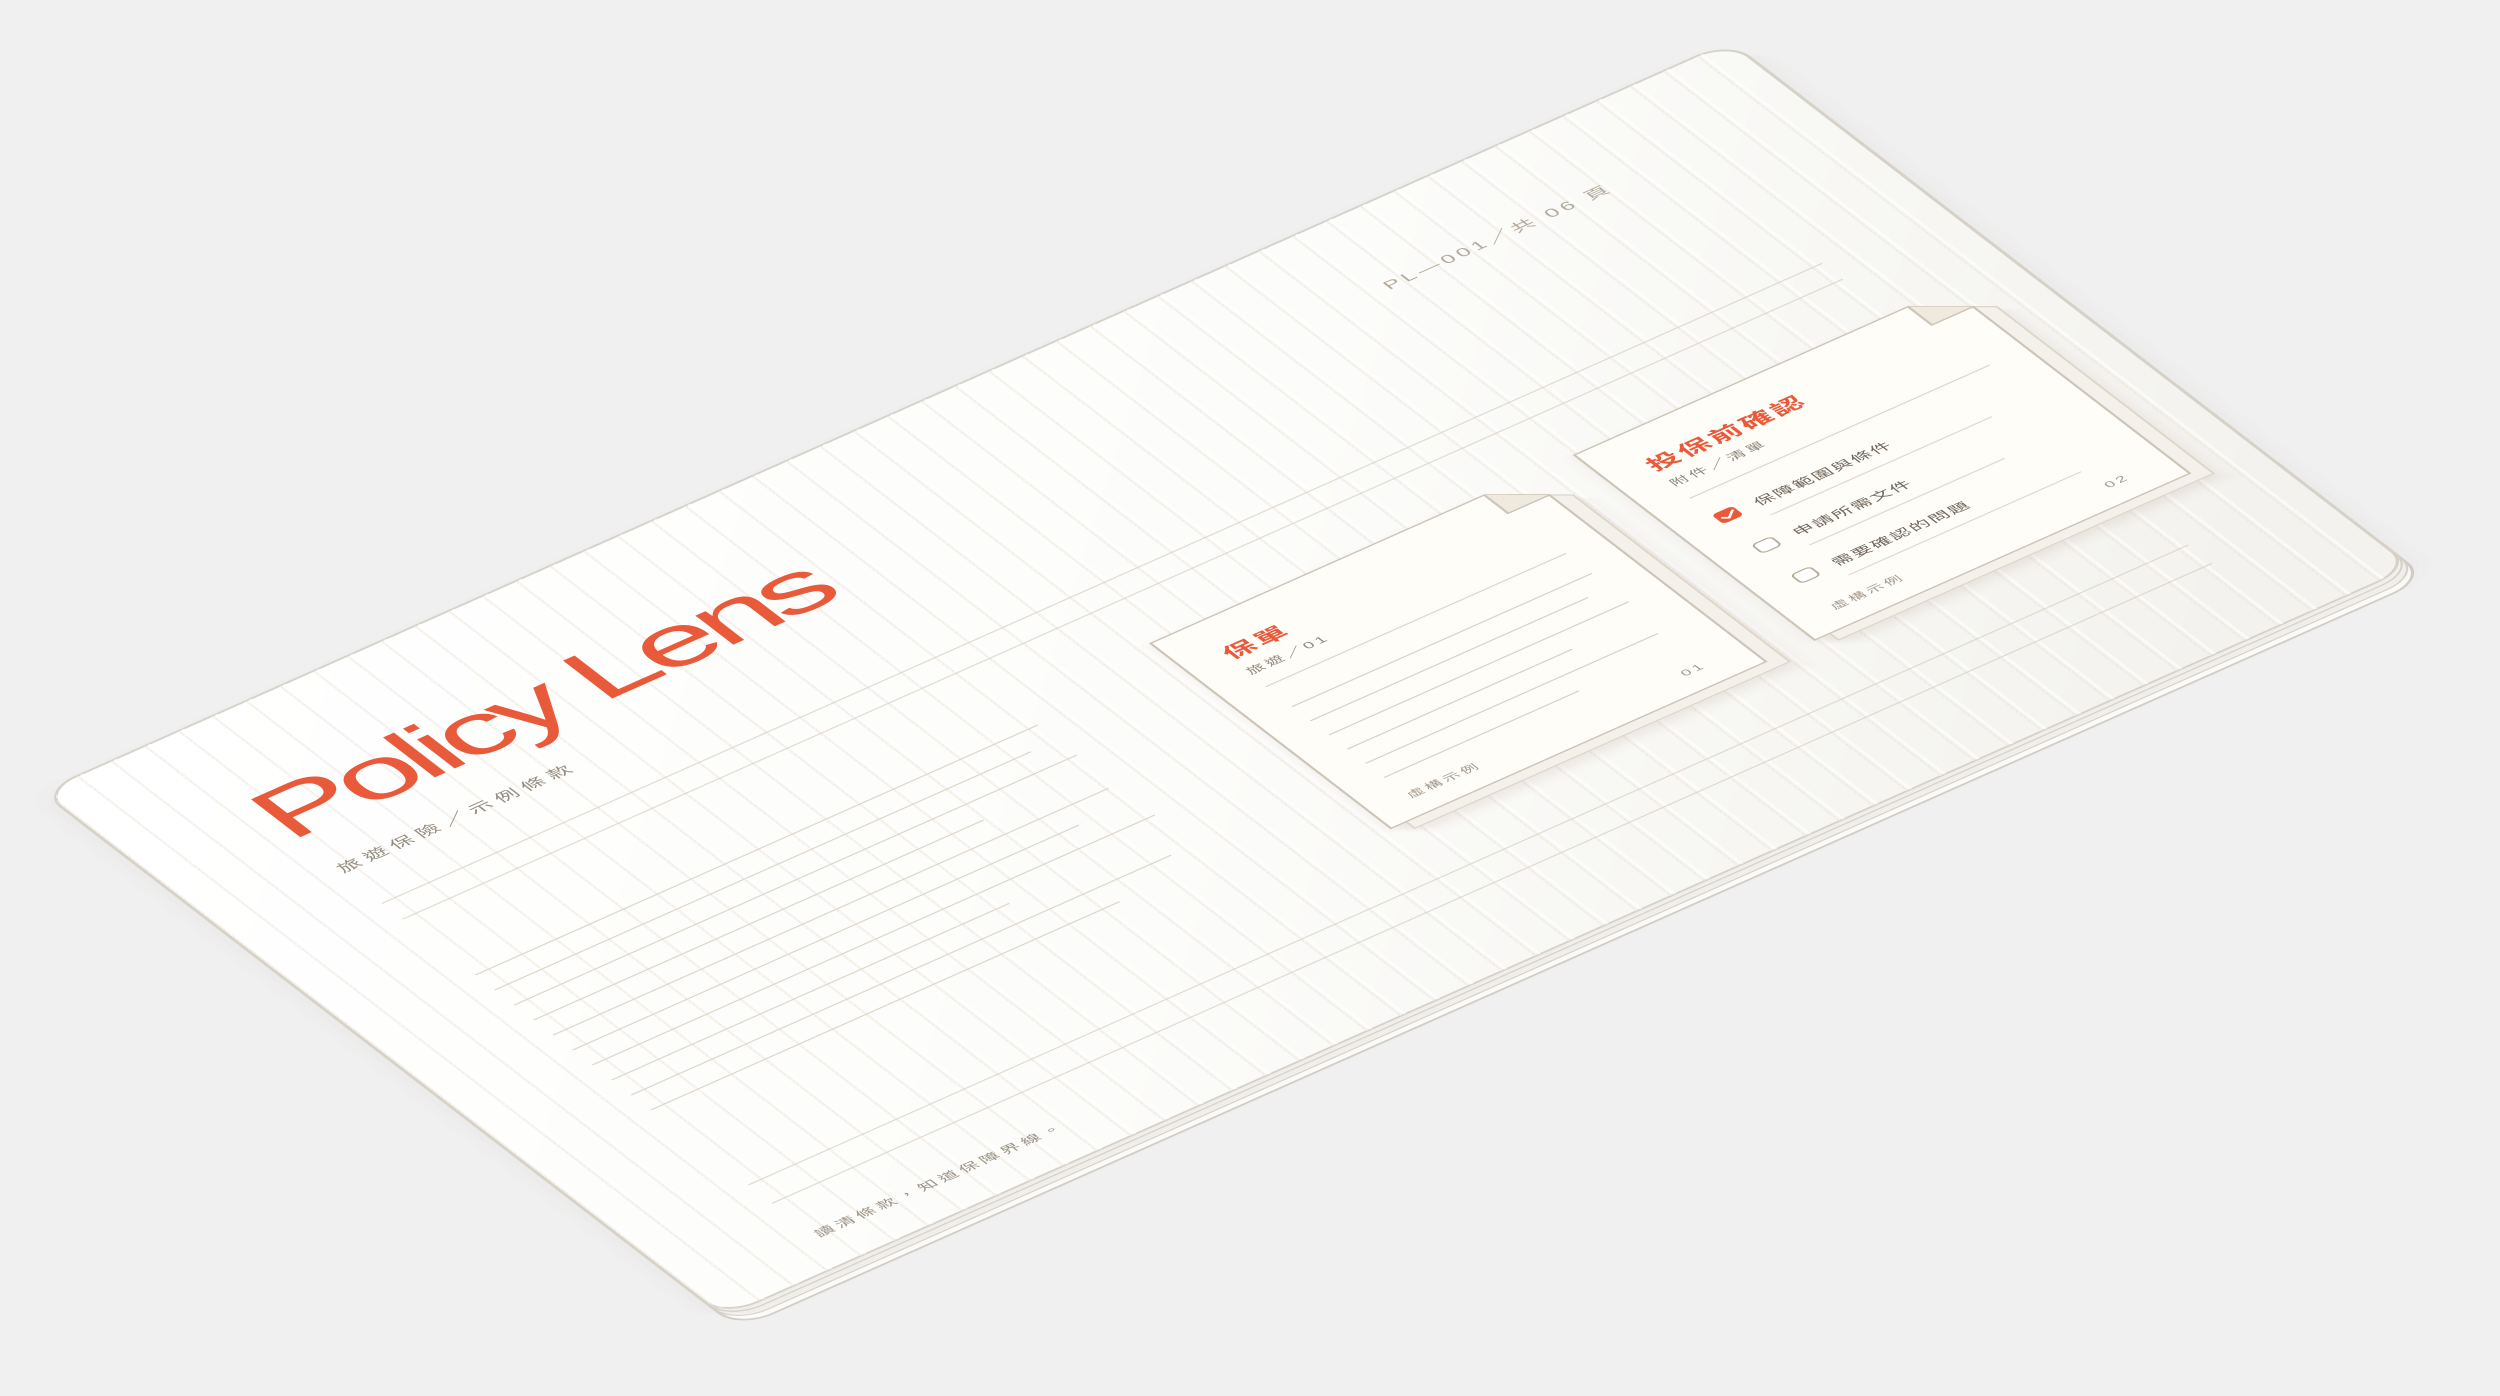
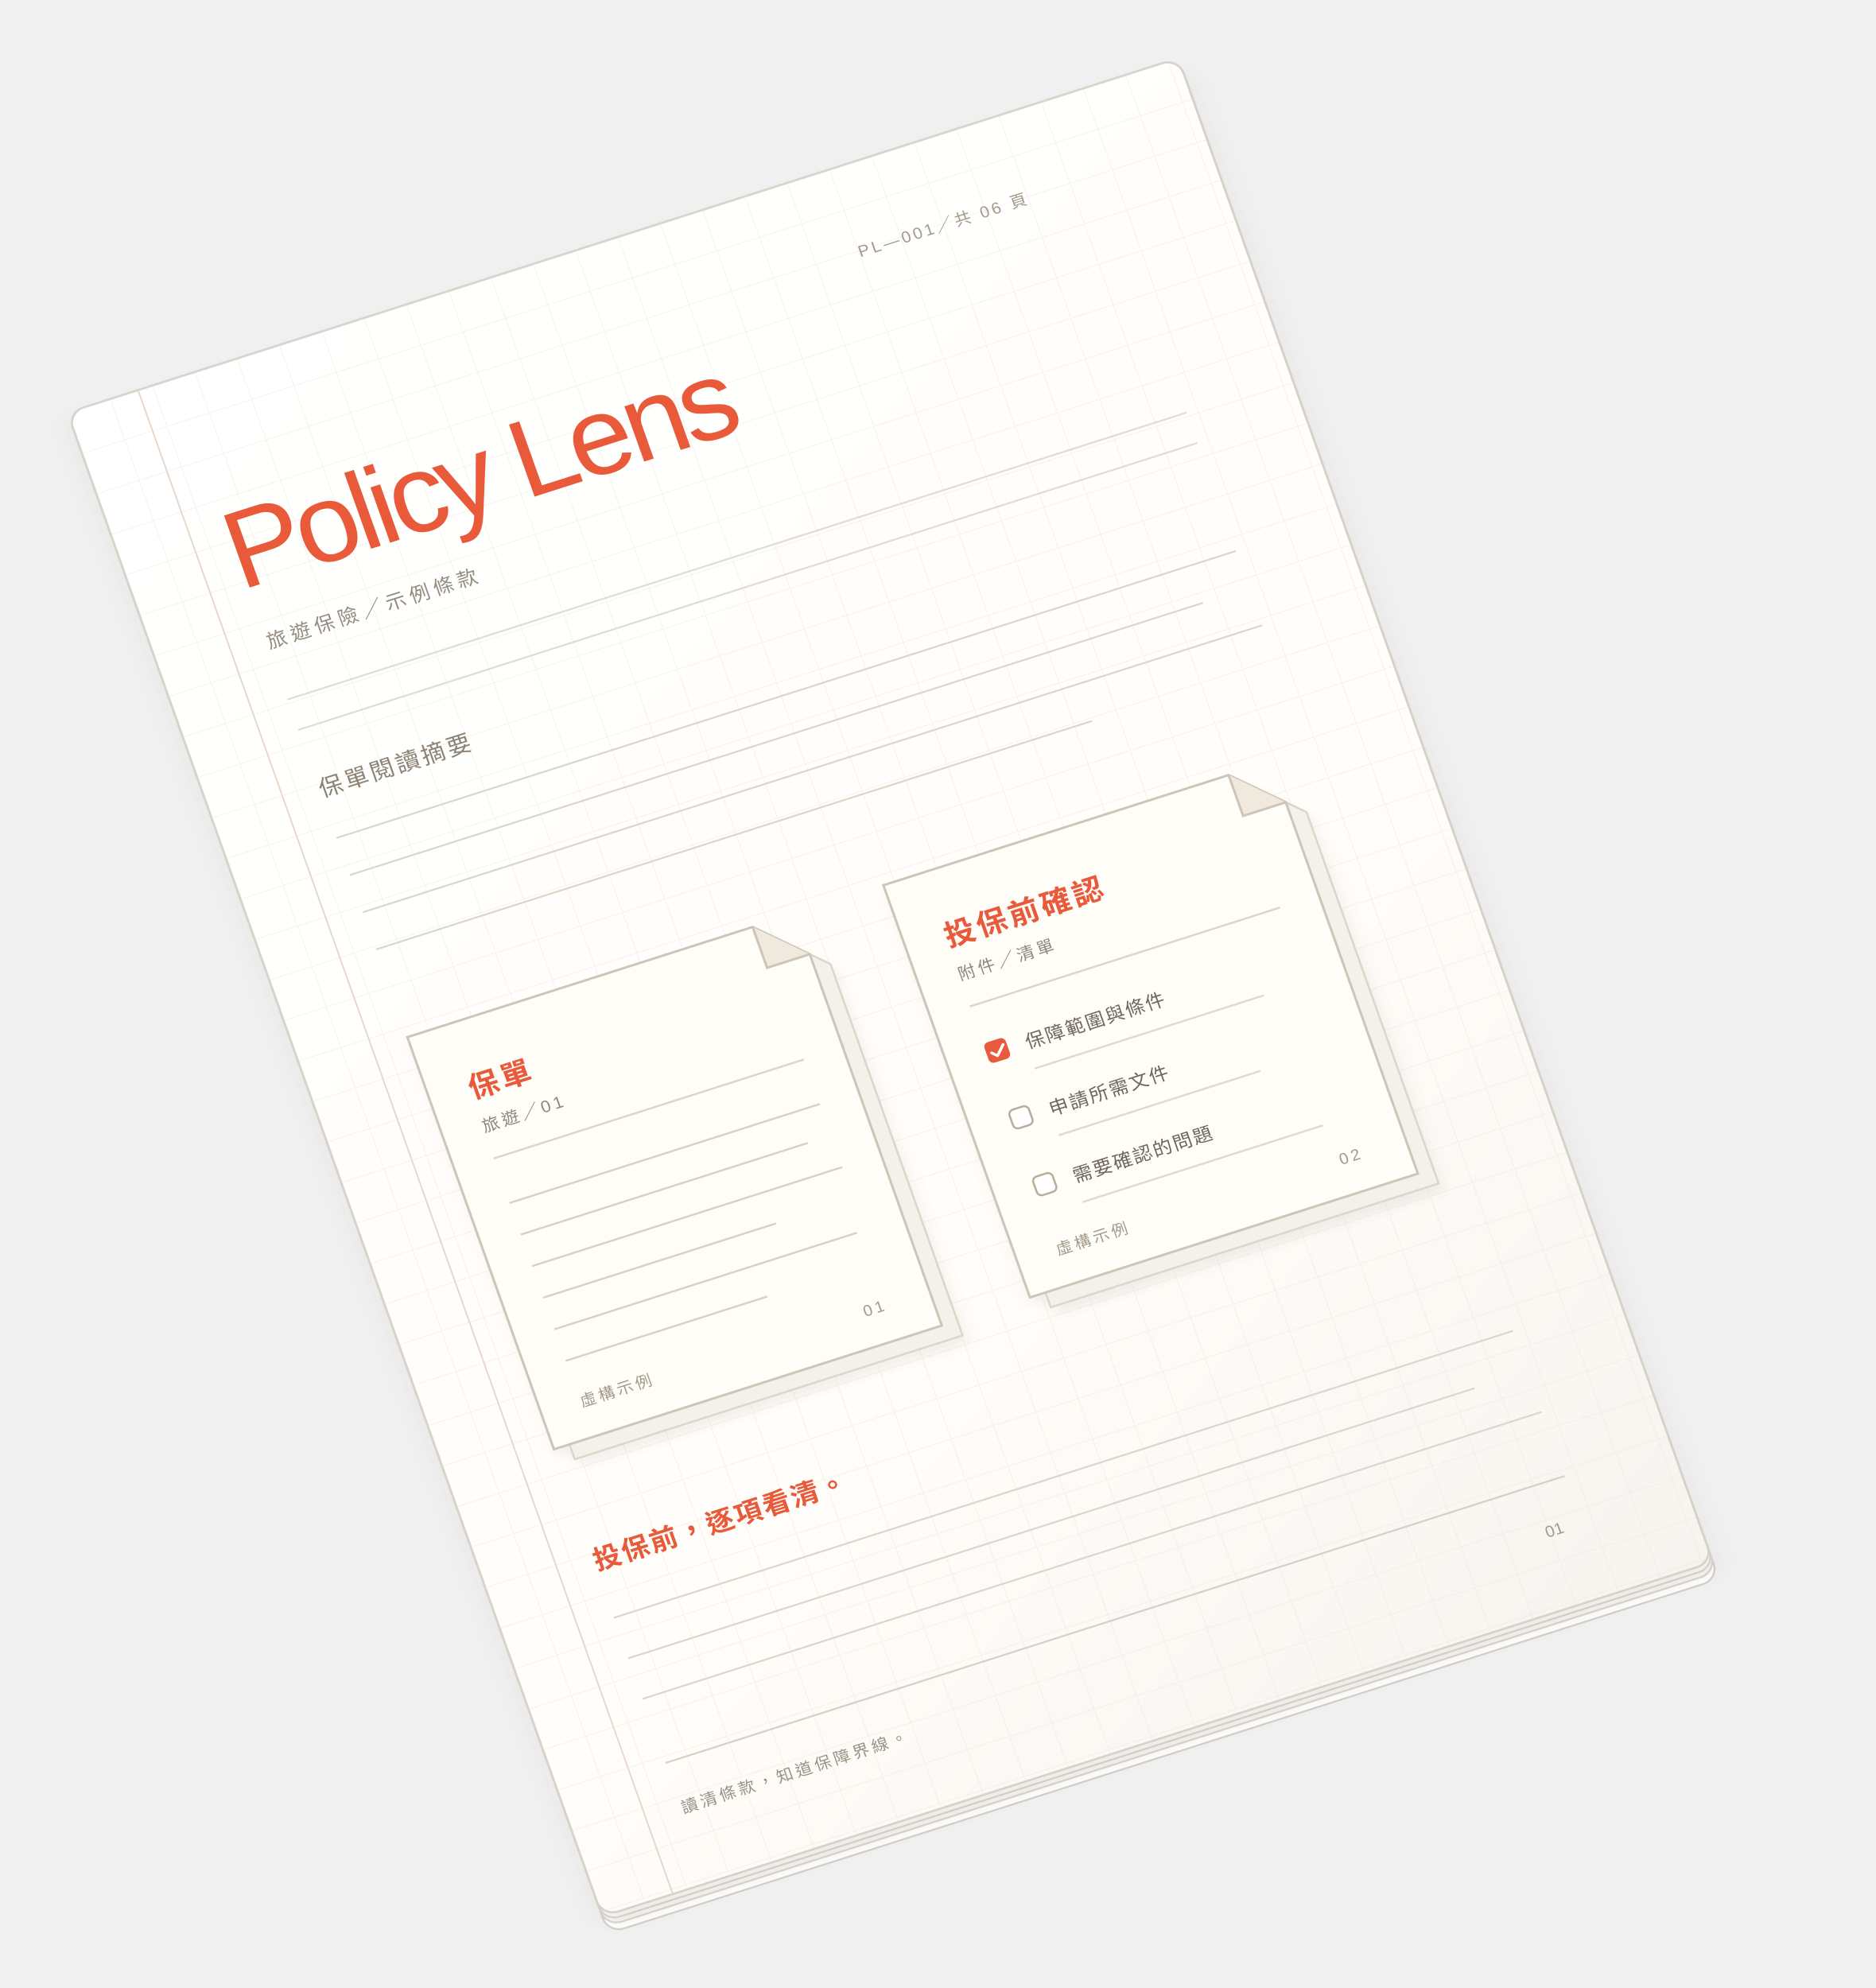
- <svg xmlns="http://www.w3.org/2000/svg" width="1200" height="670" viewBox="0 0 1200 670" fill="none">
+ <svg xmlns="http://www.w3.org/2000/svg" width="1000" height="1060" viewBox="0 0 1000 1060" fill="none">
  <defs>
-     <linearGradient id="paper" x1="45" y1="0" x2="800" y2="630" gradientUnits="userSpaceOnUse">
+     <linearGradient id="paper" x1="45" y1="0" x2="630" y2="891" gradientUnits="userSpaceOnUse">
      <stop stop-color="#ffffff" />
-       <stop offset=".52" stop-color="#fcfcfa" />
-       <stop offset="1" stop-color="#f3f2ee" />
+       <stop offset=".6" stop-color="#fffefa" />
+       <stop offset="1" stop-color="#f6f4ef" />
    </linearGradient>
-     <linearGradient id="edge" x1="0" y1="0" x2="0" y2="630" gradientUnits="userSpaceOnUse">
+     <linearGradient id="edge" x1="0" y1="0" x2="0" y2="891" gradientUnits="userSpaceOnUse">
      <stop stop-color="#ecebe7" />
      <stop offset="1" stop-color="#fdfdfb" />
    </linearGradient>
-     <pattern id="ruling" width="18" height="18" patternUnits="userSpaceOnUse">
-       <path d="M1 0v18" stroke="#e8e1d9" stroke-width="1" />
-       <path d="M3 0v18" stroke="#fff" stroke-width="1.5" />
+     <pattern id="ruling" width="24" height="24" patternUnits="userSpaceOnUse">
+       <path d="M0 0H24M0 0V24" stroke="#e8e1d9" stroke-width=".7" />
    </pattern>
    <clipPath id="clip">
-       <rect width="900" height="630" rx="18" />
+       <rect width="630" height="891" rx="9" />
    </clipPath>
    <filter id="shadow" x="-10%" y="-10%" width="120%" height="125%">
-       <feDropShadow dx="0" dy="6" stdDeviation="5" flood-color="#8a6f60" flood-opacity=".10" />
+       <feDropShadow dx="0" dy="5" stdDeviation="5" flood-color="#8a6f60" flood-opacity=".10" />
    </filter>
    <filter id="card-shadow" x="-20%" y="-20%" width="140%" height="150%">
-       <feDropShadow dx="1" dy="5" stdDeviation="4" flood-color="#8a6f60" flood-opacity=".13" />
+       <feDropShadow dx="1" dy="4" stdDeviation="3" flood-color="#8a6f60" flood-opacity=".10" />
    </filter>
  </defs>
-   <g transform="matrix(.90 -.40 .52 .40 20 380)">
-     <rect x="0" y="14" width="900" height="630" rx="18" fill="url(#edge)" stroke="#d3cfc8" stroke-width="1.5" />
-     <rect x="0" y="9" width="900" height="630" rx="18" fill="#f6f5f1" stroke="#d8d4cd" stroke-width="1" />
-     <rect x="0" y="4" width="900" height="630" rx="18" fill="#fafaf7" stroke="#dad6cf" stroke-width="1" />
-     <rect width="900" height="630" rx="18" fill="url(#paper)" stroke="#d6d2ca" stroke-width="1.6" filter="url(#shadow)" />
+   <g transform="matrix(.94 -.30 .32 .90 36 220)">
+     <rect x="0" y="10" width="630" height="891" rx="9" fill="url(#edge)" stroke="#d3cfc8" />
+     <rect x="0" y="6" width="630" height="891" rx="9" fill="#f6f5f1" stroke="#d8d4cd" />
+     <rect x="0" y="3" width="630" height="891" rx="9" fill="#fafaf7" stroke="#dad6cf" />
+     <rect width="630" height="891" rx="9" fill="url(#paper)" stroke="#d6d2ca" stroke-width="1.2" filter="url(#shadow)" />
    <g clip-path="url(#clip)">
-       <rect width="900" height="630" fill="url(#ruling)" opacity=".6" />
-       <text x="62" y="122" fill="#E85A3A" font-family="Arial,Helvetica,PingFang TC,Noto Sans CJK TC,Microsoft JhengHei,sans-serif" font-size="66" letter-spacing="-4">Policy Lens</text>
-       <text x="66" y="164" fill="#958c80" font-family="Arial,Helvetica,PingFang TC,Noto Sans CJK TC,Microsoft JhengHei,sans-serif" font-size="11" letter-spacing="3">旅遊保險／示例條款</text>
-       <text x="676" y="74" fill="#b2a99c" font-family="Arial,Helvetica,PingFang TC,Noto Sans CJK TC,Microsoft JhengHei,sans-serif" font-size="11" letter-spacing="2">PL—001／共 06 頁</text>
-       <g stroke="#d8d0c4" opacity=".75">
-         <path d="M66 200h768M66 219h768M66 538h768M66 560h768" />
+       <rect width="630" height="891" fill="url(#ruling)" opacity=".48" />
+       <path d="M40 0V891" stroke="#e6d5c9" stroke-width=".8" />
+       <text x="432" y="52" fill="#a39a8c" font-family="Arial,Helvetica,PingFang TC,Noto Sans CJK TC,Microsoft JhengHei,sans-serif" font-size="9" letter-spacing="1.5">PL—001／共 06 頁</text>
+       <text x="56" y="124" fill="#E85A3A" font-family="Arial,Helvetica,PingFang TC,Noto Sans CJK TC,Microsoft JhengHei,sans-serif" font-size="62" letter-spacing="-3">Policy Lens</text>
+       <text x="60" y="160" fill="#958c80" font-family="Arial,Helvetica,PingFang TC,Noto Sans CJK TC,Microsoft JhengHei,sans-serif" font-size="11" letter-spacing="2.5">旅遊保險／示例條款</text>
+       <path d="M60 190H570M60 208H570" stroke="#d8d0c4" opacity=".75" />
+       <text x="60" y="248" fill="#8c8174" font-family="Arial,Helvetica,PingFang TC,Noto Sans CJK TC,Microsoft JhengHei,sans-serif" font-size="13" letter-spacing="1.5">保單閱讀摘要</text>
+       <g stroke="#ddd6ca" stroke-width="1">
+         <path d="M60 272H570M60 294H544M60 316H570M60 338H466" />
      </g>
-       <path d="M66 286h300" stroke="#ddd6ca" stroke-width="1" />
-       <path d="M66 304h286" stroke="#ddd6ca" stroke-width="1" />
-       <path d="M66 322h300" stroke="#ddd6ca" stroke-width="1" />
-       <path d="M66 340h240" stroke="#ddd6ca" stroke-width="1" />
-       <path d="M66 358h296" stroke="#ddd6ca" stroke-width="1" />
-       <path d="M66 376h270" stroke="#ddd6ca" stroke-width="1" />
-       <path d="M66 394h300" stroke="#ddd6ca" stroke-width="1" />
-       <path d="M66 412h212" stroke="#ddd6ca" stroke-width="1" />
-       <path d="M66 430h288" stroke="#ddd6ca" stroke-width="1" />
-       <path d="M66 448h250" stroke="#ddd6ca" stroke-width="1" />
-       <g filter="url(#card-shadow)">
+       <g transform="matrix(1.1 0 0 1.1 -424 101.8)" filter="url(#card-shadow)">
        <path d="M448 270h178l22 22v200H448Z" fill="#f4f1ea" stroke="#dcd5c9" stroke-width="1" />
        <path d="M440 262h178l22 22v200H440Z" fill="#fffdf8" stroke="#cdc5b8" stroke-width="1.2" />
        <path d="M618 262v22h22" fill="#efe9de" stroke="#cdc5b8" stroke-width="1.2" />
        <text x="460" y="302" fill="#E85A3A" font-family="Arial,Helvetica,PingFang TC,Noto Sans CJK TC,Microsoft JhengHei,sans-serif" font-size="15" font-weight="700" letter-spacing="1.5">保單</text>
        <text x="460" y="320" fill="#8f877b" font-family="Arial,Helvetica,PingFang TC,Noto Sans CJK TC,Microsoft JhengHei,sans-serif" font-size="8.5" letter-spacing="1.6">旅遊／01</text>
        <path d="M460 334h160" stroke="#ddd5c9" stroke-width="1" />
        <path d="M460 358h160" stroke="#d9d1c5" stroke-width="1" />
        <path d="M460 375h148" stroke="#d9d1c5" stroke-width="1" />
        <path d="M460 392h160" stroke="#d9d1c5" stroke-width="1" />
        <path d="M460 409h120" stroke="#d9d1c5" stroke-width="1" />
        <path d="M460 426h156" stroke="#d9d1c5" stroke-width="1" />
        <path d="M460 443h104" stroke="#d9d1c5" stroke-width="1" />
        <text x="460" y="468" fill="#a39a8c" font-family="Arial,Helvetica,PingFang TC,Noto Sans CJK TC,Microsoft JhengHei,sans-serif" font-size="8" letter-spacing="1.5">虛構示例</text>
        <text x="606" y="468" fill="#a39a8c" font-family="Arial,Helvetica,PingFang TC,Noto Sans CJK TC,Microsoft JhengHei,sans-serif" font-size="8" letter-spacing="1.5">01</text>
      </g>
-       <g filter="url(#card-shadow)">
+       <g transform="matrix(1.1 0 0 1.1 -402.6 101.8)" filter="url(#card-shadow)">
        <path d="M674 270h178l22 22v200H674Z" fill="#f4f1ea" stroke="#dcd5c9" stroke-width="1" />
        <path d="M666 262h178l22 22v200H666Z" fill="#fffdf8" stroke="#cdc5b8" stroke-width="1.2" />
        <path d="M844 262v22h22" fill="#efe9de" stroke="#cdc5b8" stroke-width="1.2" />
        <text x="686" y="302" fill="#E85A3A" font-family="Arial,Helvetica,PingFang TC,Noto Sans CJK TC,Microsoft JhengHei,sans-serif" font-size="15" font-weight="700" letter-spacing="1.5">投保前確認</text>
        <text x="686" y="320" fill="#8f877b" font-family="Arial,Helvetica,PingFang TC,Noto Sans CJK TC,Microsoft JhengHei,sans-serif" font-size="8.5" letter-spacing="1.6">附件／清單</text>
        <path d="M686 334h160" stroke="#ddd5c9" stroke-width="1" />
        <rect x="686" y="354" width="11" height="11" rx="2.5" fill="#E85A3A" />
        <path d="m688.5 359.8 2.3 2.3 4.4-4.6" stroke="#fff" stroke-width="1.4" fill="none" stroke-linecap="round" stroke-linejoin="round" />
        <text x="706" y="363.5" fill="#6f665b" font-family="Arial,Helvetica,PingFang TC,Noto Sans CJK TC,Microsoft JhengHei,sans-serif" font-size="9.5" letter-spacing=".8">保障範圍與條件</text>
        <path d="M706 374h118" stroke="#e1d9cd" stroke-width="1" />
        <rect x="686.5" y="390.5" width="10" height="10" rx="2.5" fill="#fff" stroke="#b8ad9c" />
        <text x="706" y="399.5" fill="#6f665b" font-family="Arial,Helvetica,PingFang TC,Noto Sans CJK TC,Microsoft JhengHei,sans-serif" font-size="9.5" letter-spacing=".8">申請所需文件</text>
        <path d="M706 410h104" stroke="#e1d9cd" stroke-width="1" />
        <rect x="686.5" y="426.5" width="10" height="10" rx="2.5" fill="#fff" stroke="#b8ad9c" />
        <text x="706" y="435.5" fill="#6f665b" font-family="Arial,Helvetica,PingFang TC,Noto Sans CJK TC,Microsoft JhengHei,sans-serif" font-size="9.5" letter-spacing=".8">需要確認的問題</text>
        <path d="M706 446h124" stroke="#e1d9cd" stroke-width="1" />
        <text x="686" y="468" fill="#a39a8c" font-family="Arial,Helvetica,PingFang TC,Noto Sans CJK TC,Microsoft JhengHei,sans-serif" font-size="8" letter-spacing="1.5">虛構示例</text>
        <text x="832" y="468" fill="#a39a8c" font-family="Arial,Helvetica,PingFang TC,Noto Sans CJK TC,Microsoft JhengHei,sans-serif" font-size="8" letter-spacing="1.5">02</text>
      </g>
-       <text x="67" y="602" fill="#9a9184" font-family="Arial,Helvetica,PingFang TC,Noto Sans CJK TC,Microsoft JhengHei,sans-serif" font-size="9" letter-spacing="2">讀清條款，知道保障界線。</text>
+       <text x="60" y="706" fill="#E85A3A" font-family="Arial,Helvetica,PingFang TC,Noto Sans CJK TC,Microsoft JhengHei,sans-serif" font-size="15" font-weight="600" letter-spacing="1">投保前，逐項看清。</text>
+       <g stroke="#ddd6ca" stroke-width="1">
+         <path d="M60 734H570M60 758H540M60 782H570" />
+       </g>
+       <path d="M60 820H570" stroke="#d8d0c4" />
+       <text x="60" y="850" fill="#9a9184" font-family="Arial,Helvetica,PingFang TC,Noto Sans CJK TC,Microsoft JhengHei,sans-serif" font-size="9" letter-spacing="1.8">讀清條款，知道保障界線。</text>
+       <text x="550" y="850" fill="#a39a8c" font-family="Arial,Helvetica,PingFang TC,Noto Sans CJK TC,Microsoft JhengHei,sans-serif" font-size="9">01</text>
    </g>
  </g>
</svg>
